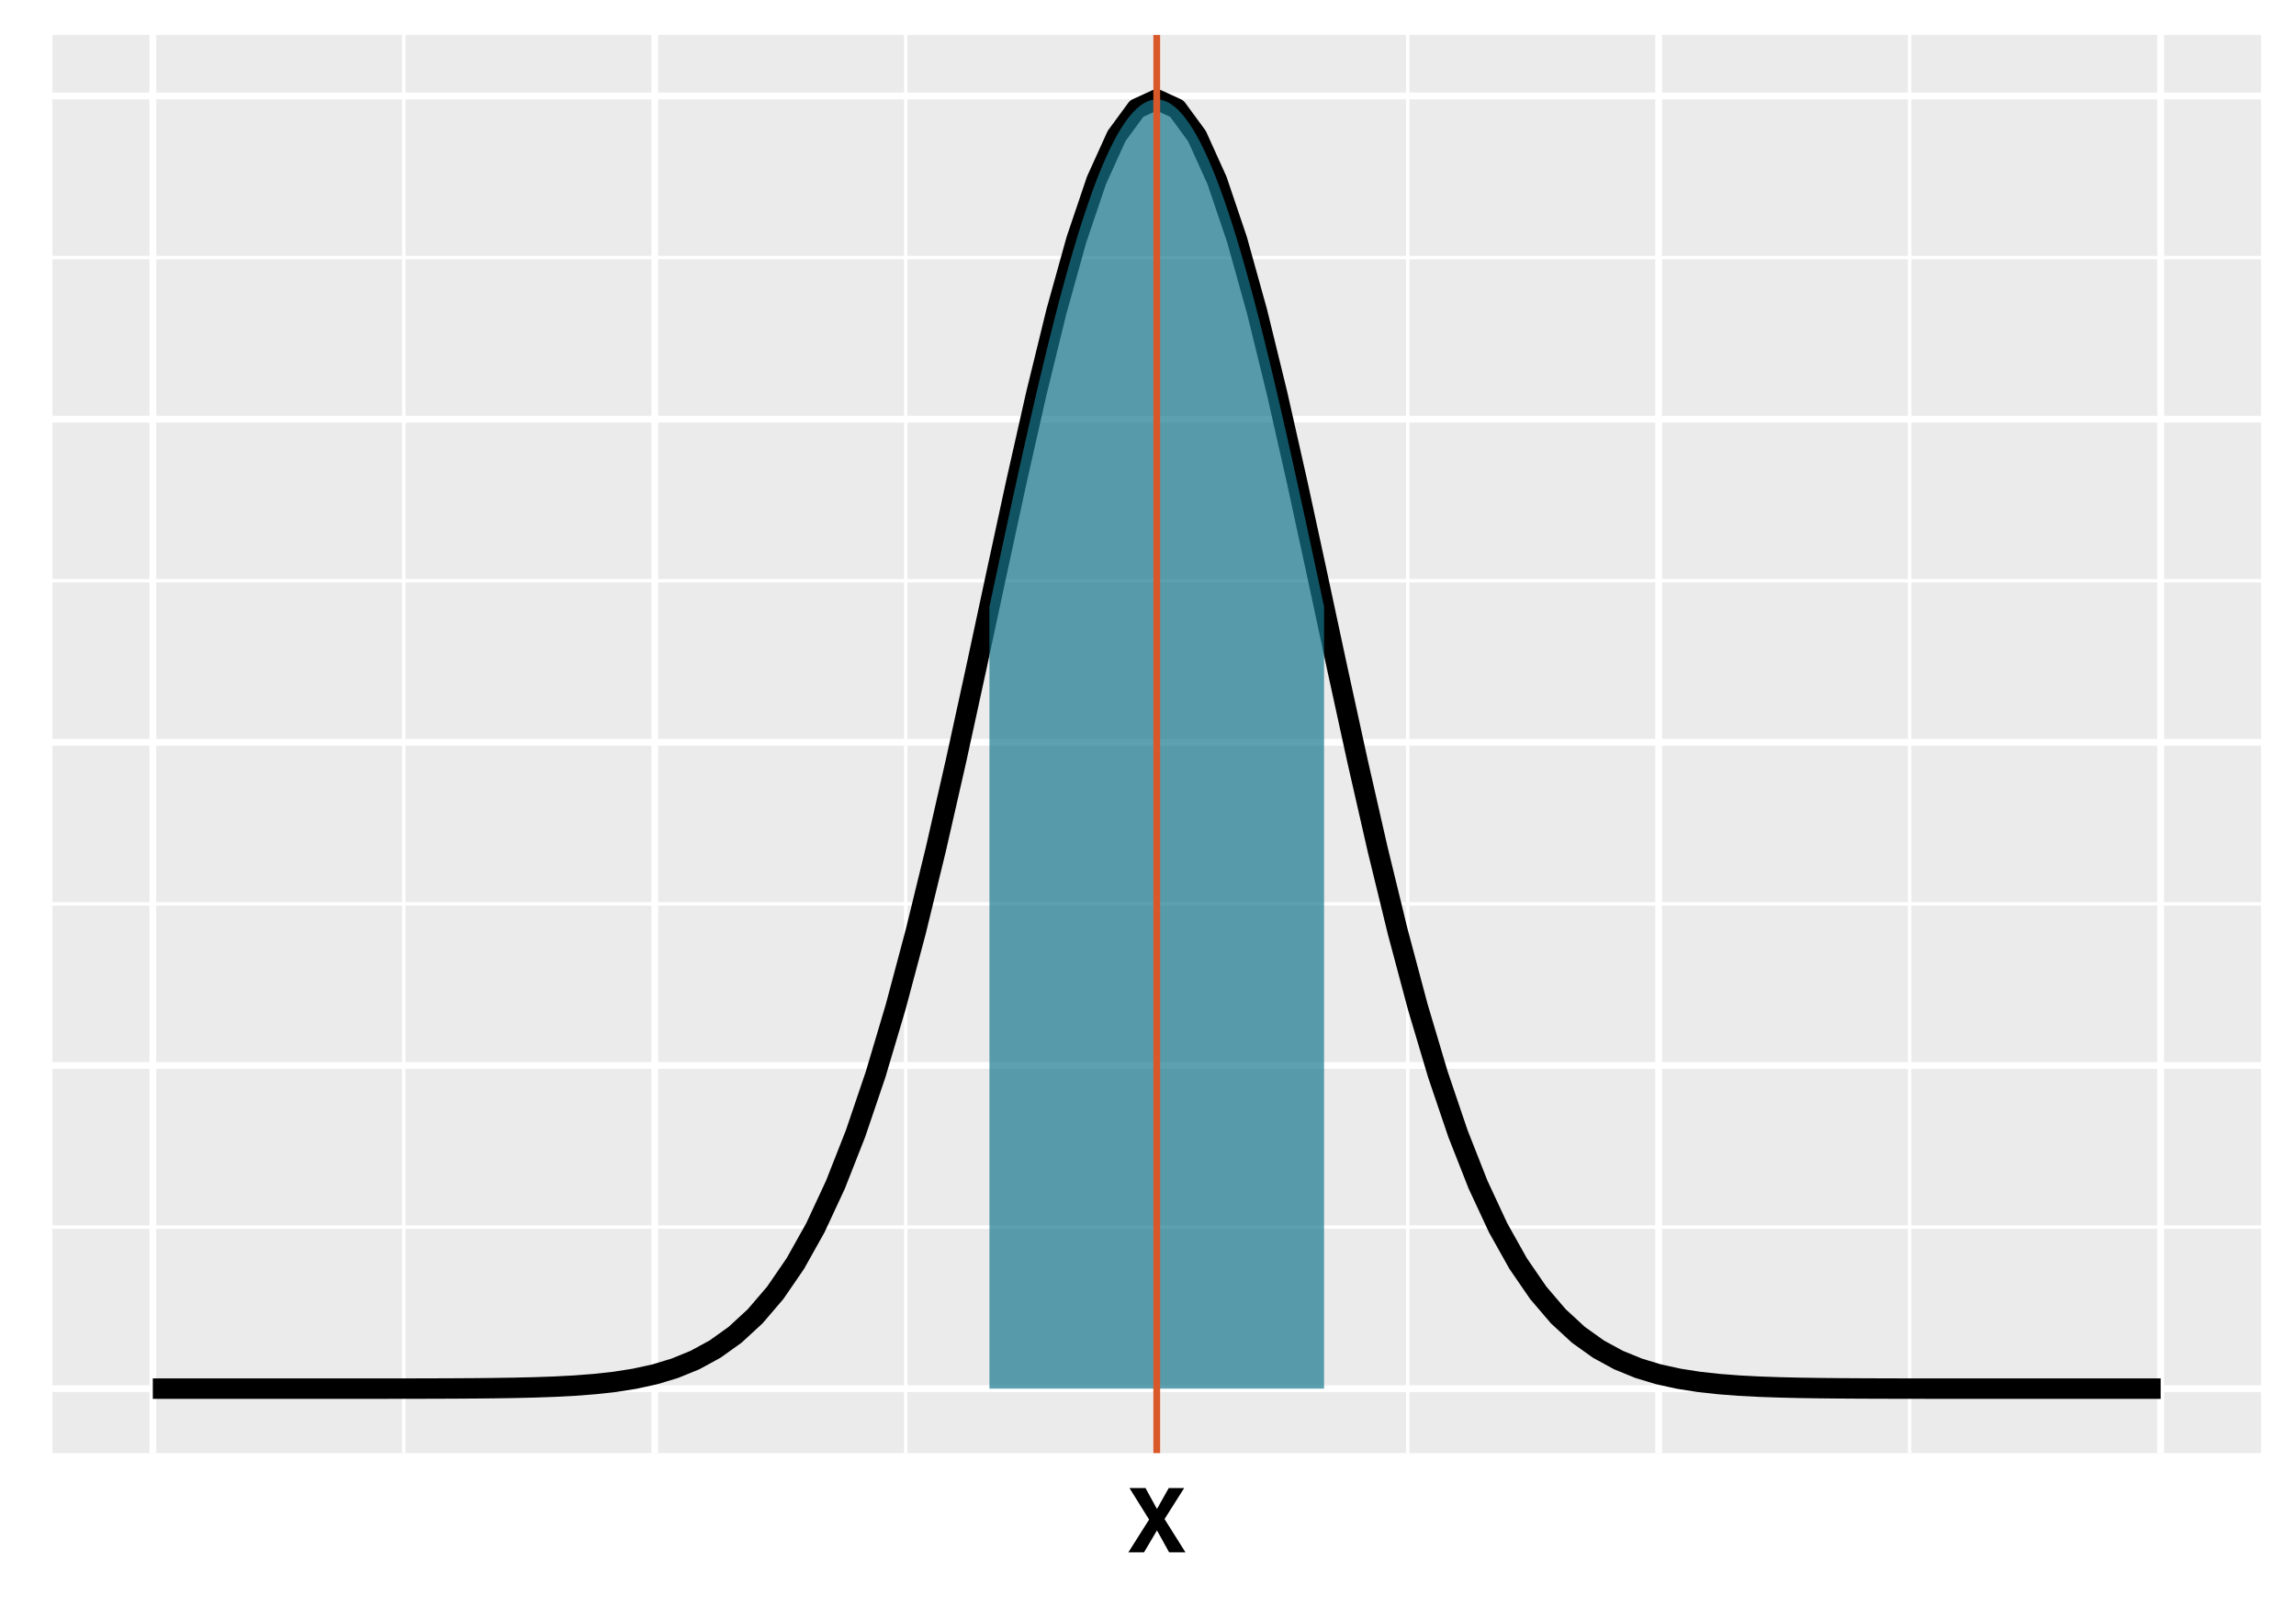
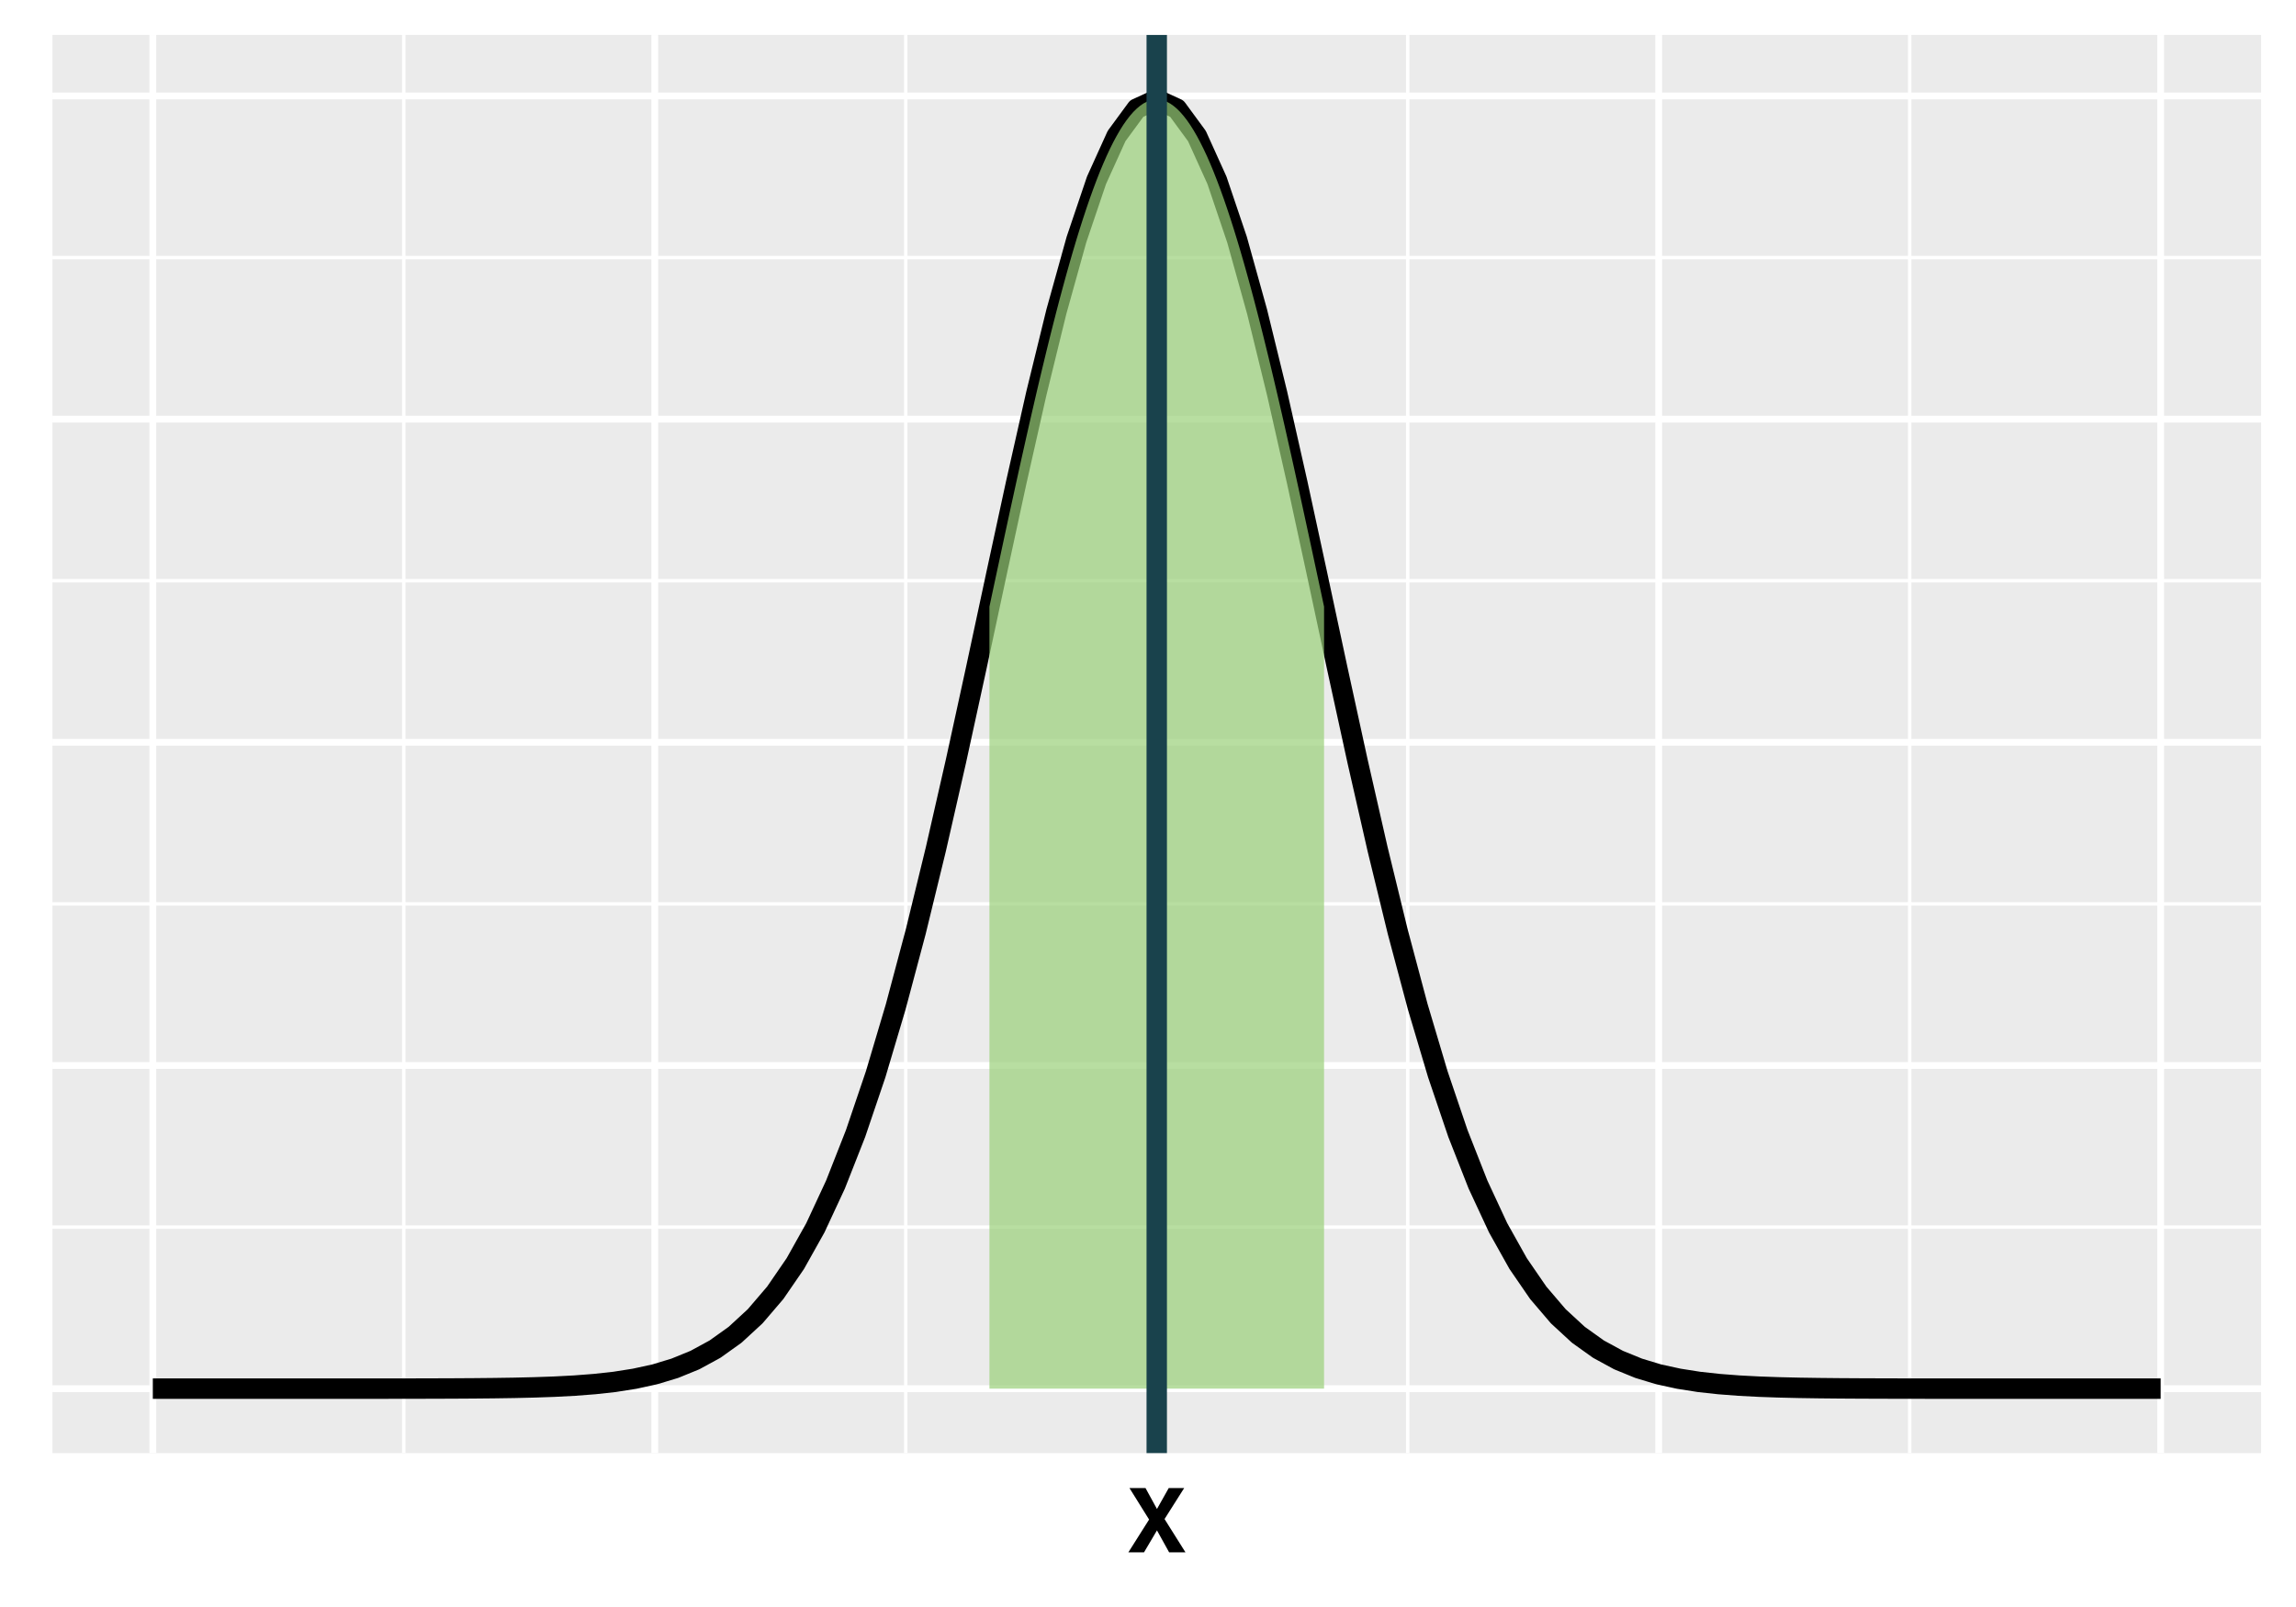
<svg xmlns="http://www.w3.org/2000/svg" xmlns:xlink="http://www.w3.org/1999/xlink" width="360pt" height="252pt" viewBox="0 0 360 252" version="1.1">
  <defs>
    <g>
      <symbol overflow="visible" id="glyph0-0">
        <path style="stroke:none;" d="M 1.047 -10.078 L 9.172 -10.078 L 9.172 0 L 1.047 0 Z M 7.906 -1.266 L 7.906 -8.812 L 2.312 -8.812 L 2.312 -1.266 Z M 7.906 -1.266 " />
      </symbol>
      <symbol overflow="visible" id="glyph0-1">
        <path style="stroke:none;" d="M 9.172 0 L 6.609 0 L 4.703 -3.438 L 2.672 0 L 0.219 0 L 3.469 -5.141 L 0.391 -10.078 L 2.906 -10.078 L 4.703 -6.797 L 6.547 -10.078 L 8.969 -10.078 L 5.891 -5.219 Z M 9.172 0 " />
      </symbol>
    </g>
    <clipPath id="clip1">
      <path d="M 8.219 5.48 L 354.52 5.48 L 354.52 227.871 L 8.219 227.871 Z M 8.219 5.48 " />
    </clipPath>
    <clipPath id="clip2">
      <path d="M 8.219 192 L 354.52 192 L 354.52 193 L 8.219 193 Z M 8.219 192 " />
    </clipPath>
    <clipPath id="clip3">
      <path d="M 8.219 141 L 354.52 141 L 354.52 143 L 8.219 143 Z M 8.219 141 " />
    </clipPath>
    <clipPath id="clip4">
      <path d="M 8.219 90 L 354.52 90 L 354.52 92 L 8.219 92 Z M 8.219 90 " />
    </clipPath>
    <clipPath id="clip5">
      <path d="M 8.219 40 L 354.52 40 L 354.52 41 L 8.219 41 Z M 8.219 40 " />
    </clipPath>
    <clipPath id="clip6">
      <path d="M 63 5.48 L 64 5.48 L 64 227.871 L 63 227.871 Z M 63 5.48 " />
    </clipPath>
    <clipPath id="clip7">
      <path d="M 141 5.48 L 143 5.48 L 143 227.871 L 141 227.871 Z M 141 5.48 " />
    </clipPath>
    <clipPath id="clip8">
      <path d="M 220 5.48 L 221 5.48 L 221 227.871 L 220 227.871 Z M 220 5.48 " />
    </clipPath>
    <clipPath id="clip9">
      <path d="M 299 5.48 L 300 5.48 L 300 227.871 L 299 227.871 Z M 299 5.48 " />
    </clipPath>
    <clipPath id="clip10">
      <path d="M 8.219 217 L 354.52 217 L 354.52 219 L 8.219 219 Z M 8.219 217 " />
    </clipPath>
    <clipPath id="clip11">
      <path d="M 8.219 166 L 354.52 166 L 354.52 168 L 8.219 168 Z M 8.219 166 " />
    </clipPath>
    <clipPath id="clip12">
      <path d="M 8.219 115 L 354.52 115 L 354.52 117 L 8.219 117 Z M 8.219 115 " />
    </clipPath>
    <clipPath id="clip13">
      <path d="M 8.219 65 L 354.52 65 L 354.52 67 L 8.219 67 Z M 8.219 65 " />
    </clipPath>
    <clipPath id="clip14">
      <path d="M 8.219 14 L 354.52 14 L 354.52 16 L 8.219 16 Z M 8.219 14 " />
    </clipPath>
    <clipPath id="clip15">
      <path d="M 23 5.48 L 25 5.48 L 25 227.871 L 23 227.871 Z M 23 5.48 " />
    </clipPath>
    <clipPath id="clip16">
      <path d="M 102 5.48 L 104 5.48 L 104 227.871 L 102 227.871 Z M 102 5.48 " />
    </clipPath>
    <clipPath id="clip17">
      <path d="M 180 5.48 L 182 5.48 L 182 227.871 L 180 227.871 Z M 180 5.48 " />
    </clipPath>
    <clipPath id="clip18">
      <path d="M 259 5.48 L 261 5.48 L 261 227.871 L 259 227.871 Z M 259 5.48 " />
    </clipPath>
    <clipPath id="clip19">
      <path d="M 338 5.48 L 340 5.48 L 340 227.871 L 338 227.871 Z M 338 5.48 " />
    </clipPath>
    <clipPath id="clip20">
-       <path d="M 180 5.48 L 182 5.48 L 182 227.871 L 180 227.871 Z M 180 5.48 " />
+       <path d="M 179 5.48 L 183 5.48 L 183 227.871 L 179 227.871 Z M 179 5.48 " />
    </clipPath>
  </defs>
  <g id="surface339">
    <rect x="0" y="0" width="360" height="252" style="fill:rgb(100%,100%,100%);fill-opacity:1;stroke:none;" />
    <rect x="0" y="0" width="360" height="252" style="fill:rgb(100%,100%,100%);fill-opacity:1;stroke:none;" />
    <path style="fill:none;stroke-width:1.067;stroke-linecap:round;stroke-linejoin:round;stroke:rgb(100%,100%,100%);stroke-opacity:1;stroke-miterlimit:10;" d="M 0 252 L 360 252 L 360 0 L 0 0 Z M 0 252 " />
    <g clip-path="url(#clip1)" clip-rule="nonzero">
      <path style=" stroke:none;fill-rule:nonzero;fill:rgb(92.157%,92.157%,92.157%);fill-opacity:1;" d="M 8.219 227.867 L 354.52 227.867 L 354.52 5.477 L 8.219 5.477 Z M 8.219 227.867 " />
    </g>
    <g clip-path="url(#clip2)" clip-rule="nonzero">
      <path style="fill:none;stroke-width:0.533;stroke-linecap:butt;stroke-linejoin:round;stroke:rgb(100%,100%,100%);stroke-opacity:1;stroke-miterlimit:10;" d="M 8.219 192.422 L 354.52 192.422 " />
    </g>
    <g clip-path="url(#clip3)" clip-rule="nonzero">
      <path style="fill:none;stroke-width:0.533;stroke-linecap:butt;stroke-linejoin:round;stroke:rgb(100%,100%,100%);stroke-opacity:1;stroke-miterlimit:10;" d="M 8.219 141.746 L 354.52 141.746 " />
    </g>
    <g clip-path="url(#clip4)" clip-rule="nonzero">
      <path style="fill:none;stroke-width:0.533;stroke-linecap:butt;stroke-linejoin:round;stroke:rgb(100%,100%,100%);stroke-opacity:1;stroke-miterlimit:10;" d="M 8.219 91.066 L 354.52 91.066 " />
    </g>
    <g clip-path="url(#clip5)" clip-rule="nonzero">
      <path style="fill:none;stroke-width:0.533;stroke-linecap:butt;stroke-linejoin:round;stroke:rgb(100%,100%,100%);stroke-opacity:1;stroke-miterlimit:10;" d="M 8.219 40.391 L 354.52 40.391 " />
    </g>
    <g clip-path="url(#clip6)" clip-rule="nonzero">
      <path style="fill:none;stroke-width:0.533;stroke-linecap:butt;stroke-linejoin:round;stroke:rgb(100%,100%,100%);stroke-opacity:1;stroke-miterlimit:10;" d="M 63.312 227.867 L 63.312 5.48 " />
    </g>
    <g clip-path="url(#clip7)" clip-rule="nonzero">
      <path style="fill:none;stroke-width:0.533;stroke-linecap:butt;stroke-linejoin:round;stroke:rgb(100%,100%,100%);stroke-opacity:1;stroke-miterlimit:10;" d="M 142.016 227.867 L 142.016 5.48 " />
    </g>
    <g clip-path="url(#clip8)" clip-rule="nonzero">
      <path style="fill:none;stroke-width:0.533;stroke-linecap:butt;stroke-linejoin:round;stroke:rgb(100%,100%,100%);stroke-opacity:1;stroke-miterlimit:10;" d="M 220.723 227.867 L 220.723 5.48 " />
    </g>
    <g clip-path="url(#clip9)" clip-rule="nonzero">
      <path style="fill:none;stroke-width:0.533;stroke-linecap:butt;stroke-linejoin:round;stroke:rgb(100%,100%,100%);stroke-opacity:1;stroke-miterlimit:10;" d="M 299.426 227.867 L 299.426 5.48 " />
    </g>
    <g clip-path="url(#clip10)" clip-rule="nonzero">
      <path style="fill:none;stroke-width:1.067;stroke-linecap:butt;stroke-linejoin:round;stroke:rgb(100%,100%,100%);stroke-opacity:1;stroke-miterlimit:10;" d="M 8.219 217.758 L 354.52 217.758 " />
    </g>
    <g clip-path="url(#clip11)" clip-rule="nonzero">
      <path style="fill:none;stroke-width:1.067;stroke-linecap:butt;stroke-linejoin:round;stroke:rgb(100%,100%,100%);stroke-opacity:1;stroke-miterlimit:10;" d="M 8.219 167.082 L 354.52 167.082 " />
    </g>
    <g clip-path="url(#clip12)" clip-rule="nonzero">
      <path style="fill:none;stroke-width:1.067;stroke-linecap:butt;stroke-linejoin:round;stroke:rgb(100%,100%,100%);stroke-opacity:1;stroke-miterlimit:10;" d="M 8.219 116.406 L 354.52 116.406 " />
    </g>
    <g clip-path="url(#clip13)" clip-rule="nonzero">
      <path style="fill:none;stroke-width:1.067;stroke-linecap:butt;stroke-linejoin:round;stroke:rgb(100%,100%,100%);stroke-opacity:1;stroke-miterlimit:10;" d="M 8.219 65.73 L 354.52 65.73 " />
    </g>
    <g clip-path="url(#clip14)" clip-rule="nonzero">
      <path style="fill:none;stroke-width:1.067;stroke-linecap:butt;stroke-linejoin:round;stroke:rgb(100%,100%,100%);stroke-opacity:1;stroke-miterlimit:10;" d="M 8.219 15.051 L 354.52 15.051 " />
    </g>
    <g clip-path="url(#clip15)" clip-rule="nonzero">
      <path style="fill:none;stroke-width:1.067;stroke-linecap:butt;stroke-linejoin:round;stroke:rgb(100%,100%,100%);stroke-opacity:1;stroke-miterlimit:10;" d="M 23.961 227.867 L 23.961 5.48 " />
    </g>
    <g clip-path="url(#clip16)" clip-rule="nonzero">
      <path style="fill:none;stroke-width:1.067;stroke-linecap:butt;stroke-linejoin:round;stroke:rgb(100%,100%,100%);stroke-opacity:1;stroke-miterlimit:10;" d="M 102.664 227.867 L 102.664 5.48 " />
    </g>
    <g clip-path="url(#clip17)" clip-rule="nonzero">
      <path style="fill:none;stroke-width:1.067;stroke-linecap:butt;stroke-linejoin:round;stroke:rgb(100%,100%,100%);stroke-opacity:1;stroke-miterlimit:10;" d="M 181.371 227.867 L 181.371 5.48 " />
    </g>
    <g clip-path="url(#clip18)" clip-rule="nonzero">
      <path style="fill:none;stroke-width:1.067;stroke-linecap:butt;stroke-linejoin:round;stroke:rgb(100%,100%,100%);stroke-opacity:1;stroke-miterlimit:10;" d="M 260.074 227.867 L 260.074 5.48 " />
    </g>
    <g clip-path="url(#clip19)" clip-rule="nonzero">
      <path style="fill:none;stroke-width:1.067;stroke-linecap:butt;stroke-linejoin:round;stroke:rgb(100%,100%,100%);stroke-opacity:1;stroke-miterlimit:10;" d="M 338.781 227.867 L 338.781 5.48 " />
    </g>
    <path style="fill:none;stroke-width:3.201;stroke-linecap:butt;stroke-linejoin:round;stroke:rgb(0%,0%,0%);stroke-opacity:1;stroke-miterlimit:10;" d="M 23.961 217.758 L 58.59 217.758 L 64.887 217.75 L 68.035 217.742 L 71.184 217.73 L 74.332 217.711 L 77.48 217.68 L 80.629 217.633 L 83.777 217.559 L 86.926 217.449 L 90.07 217.285 L 93.219 217.043 L 96.367 216.699 L 99.516 216.203 L 102.664 215.516 L 105.812 214.562 L 108.961 213.277 L 112.109 211.562 L 115.258 209.312 L 118.406 206.41 L 121.555 202.73 L 124.703 198.145 L 127.852 192.523 L 131 185.754 L 134.148 177.75 L 137.297 168.461 L 140.441 157.883 L 143.59 146.07 L 146.738 133.16 L 149.887 119.352 L 153.035 104.926 L 156.184 90.234 L 159.332 75.691 L 162.48 61.75 L 165.629 48.891 L 168.777 37.586 L 171.926 28.273 L 175.074 21.328 L 178.223 17.039 L 181.371 15.59 L 184.52 17.039 L 187.668 21.328 L 190.812 28.273 L 193.961 37.586 L 197.109 48.891 L 200.258 61.75 L 203.406 75.691 L 206.555 90.234 L 209.703 104.926 L 212.852 119.352 L 216 133.16 L 219.148 146.07 L 222.297 157.883 L 225.445 168.461 L 228.594 177.75 L 231.742 185.754 L 234.891 192.523 L 238.039 198.145 L 241.188 202.73 L 244.332 206.41 L 247.48 209.312 L 250.629 211.562 L 253.777 213.277 L 256.926 214.562 L 260.074 215.516 L 263.223 216.203 L 266.371 216.699 L 269.52 217.043 L 272.668 217.285 L 275.816 217.449 L 278.965 217.559 L 282.113 217.633 L 285.262 217.68 L 288.41 217.711 L 291.559 217.73 L 294.703 217.742 L 297.852 217.75 L 304.148 217.758 L 338.781 217.758 " />
-     <path style=" stroke:none;fill-rule:nonzero;fill:rgb(9.412%,46.667%,54.902%);fill-opacity:0.698;" d="M 155.137 95.137 L 155.66 92.684 L 156.184 90.234 L 156.711 87.789 L 157.234 85.348 L 157.758 82.914 L 158.281 80.496 L 158.809 78.086 L 159.332 75.691 L 159.855 73.312 L 160.383 70.953 L 160.906 68.613 L 161.43 66.301 L 161.957 64.012 L 162.48 61.75 L 163.004 59.52 L 163.531 57.32 L 164.055 55.156 L 164.578 53.027 L 165.105 50.938 L 165.629 48.891 L 166.152 46.887 L 166.68 44.93 L 167.203 43.016 L 167.727 41.156 L 168.254 39.344 L 168.777 37.586 L 169.301 35.887 L 169.828 34.242 L 170.352 32.656 L 170.875 31.133 L 171.402 29.672 L 171.926 28.273 L 172.449 26.941 L 172.977 25.68 L 173.5 24.484 L 174.023 23.359 L 174.547 22.309 L 175.074 21.328 L 175.598 20.422 L 176.121 19.59 L 176.648 18.836 L 177.172 18.16 L 177.695 17.559 L 178.223 17.039 L 178.746 16.598 L 179.27 16.234 L 179.797 15.953 L 180.32 15.75 L 180.844 15.629 L 181.371 15.59 L 181.895 15.629 L 182.418 15.75 L 182.945 15.953 L 183.469 16.234 L 183.992 16.598 L 184.52 17.039 L 185.043 17.559 L 185.566 18.16 L 186.094 18.836 L 186.617 19.59 L 187.141 20.422 L 187.668 21.328 L 188.191 22.309 L 188.715 23.359 L 189.242 24.484 L 189.766 25.68 L 190.289 26.941 L 190.812 28.273 L 191.34 29.672 L 191.863 31.133 L 192.387 32.656 L 192.914 34.242 L 193.438 35.887 L 193.961 37.586 L 194.488 39.344 L 195.012 41.156 L 195.535 43.016 L 196.062 44.93 L 196.586 46.887 L 197.109 48.891 L 197.637 50.938 L 198.16 53.027 L 198.684 55.156 L 199.211 57.32 L 199.734 59.52 L 200.258 61.75 L 200.785 64.012 L 201.309 66.301 L 201.832 68.613 L 202.359 70.953 L 202.883 73.312 L 203.406 75.691 L 203.934 78.086 L 204.457 80.496 L 204.98 82.914 L 205.508 85.348 L 206.031 87.789 L 206.555 90.234 L 207.082 92.684 L 207.605 95.137 L 207.605 217.758 L 155.137 217.758 Z M 155.137 95.137 " />
+     <path style=" stroke:none;fill-rule:nonzero;fill:rgb(60.392%,81.569%,47.451%);fill-opacity:0.698;" d="M 155.137 95.137 L 155.66 92.684 L 156.184 90.234 L 156.711 87.789 L 157.234 85.348 L 157.758 82.914 L 158.281 80.496 L 158.809 78.086 L 159.332 75.691 L 159.855 73.312 L 160.383 70.953 L 160.906 68.613 L 161.43 66.301 L 161.957 64.012 L 162.48 61.75 L 163.004 59.52 L 163.531 57.32 L 164.055 55.156 L 164.578 53.027 L 165.105 50.938 L 165.629 48.891 L 166.152 46.887 L 166.68 44.93 L 167.203 43.016 L 167.727 41.156 L 168.254 39.344 L 168.777 37.586 L 169.301 35.887 L 169.828 34.242 L 170.352 32.656 L 170.875 31.133 L 171.402 29.672 L 171.926 28.273 L 172.449 26.941 L 172.977 25.68 L 173.5 24.484 L 174.023 23.359 L 174.547 22.309 L 175.074 21.328 L 175.598 20.422 L 176.121 19.59 L 176.648 18.836 L 177.172 18.16 L 177.695 17.559 L 178.223 17.039 L 178.746 16.598 L 179.27 16.234 L 179.797 15.953 L 180.32 15.75 L 180.844 15.629 L 181.371 15.59 L 181.895 15.629 L 182.418 15.75 L 182.945 15.953 L 183.469 16.234 L 183.992 16.598 L 184.52 17.039 L 185.043 17.559 L 185.566 18.16 L 186.094 18.836 L 186.617 19.59 L 187.141 20.422 L 187.668 21.328 L 188.191 22.309 L 188.715 23.359 L 189.242 24.484 L 189.766 25.68 L 190.289 26.941 L 190.812 28.273 L 191.34 29.672 L 191.863 31.133 L 192.387 32.656 L 192.914 34.242 L 193.438 35.887 L 193.961 37.586 L 194.488 39.344 L 195.012 41.156 L 195.535 43.016 L 196.062 44.93 L 196.586 46.887 L 197.109 48.891 L 197.637 50.938 L 198.16 53.027 L 198.684 55.156 L 199.211 57.32 L 199.734 59.52 L 200.258 61.75 L 200.785 64.012 L 201.309 66.301 L 201.832 68.613 L 202.359 70.953 L 202.883 73.312 L 203.406 75.691 L 203.934 78.086 L 204.457 80.496 L 204.98 82.914 L 205.508 85.348 L 206.031 87.789 L 206.555 90.234 L 207.082 92.684 L 207.605 95.137 L 207.605 217.758 L 155.137 217.758 Z M 155.137 95.137 " />
    <g clip-path="url(#clip20)" clip-rule="nonzero">
-       <path style="fill:none;stroke-width:1.067;stroke-linecap:butt;stroke-linejoin:round;stroke:rgb(85.098%,34.51%,16.078%);stroke-opacity:1;stroke-miterlimit:10;" d="M 181.371 227.867 L 181.371 5.48 " />
+       <path style="fill:none;stroke-width:3.201;stroke-linecap:butt;stroke-linejoin:round;stroke:rgb(9.804%,25.882%,29.804%);stroke-opacity:1;stroke-miterlimit:10;" d="M 181.371 227.867 L 181.371 5.48 " />
    </g>
    <g style="fill:rgb(0%,0%,0%);fill-opacity:1;">
      <use xlink:href="#glyph0-1" x="176.703" y="243.426" />
    </g>
  </g>
</svg>
